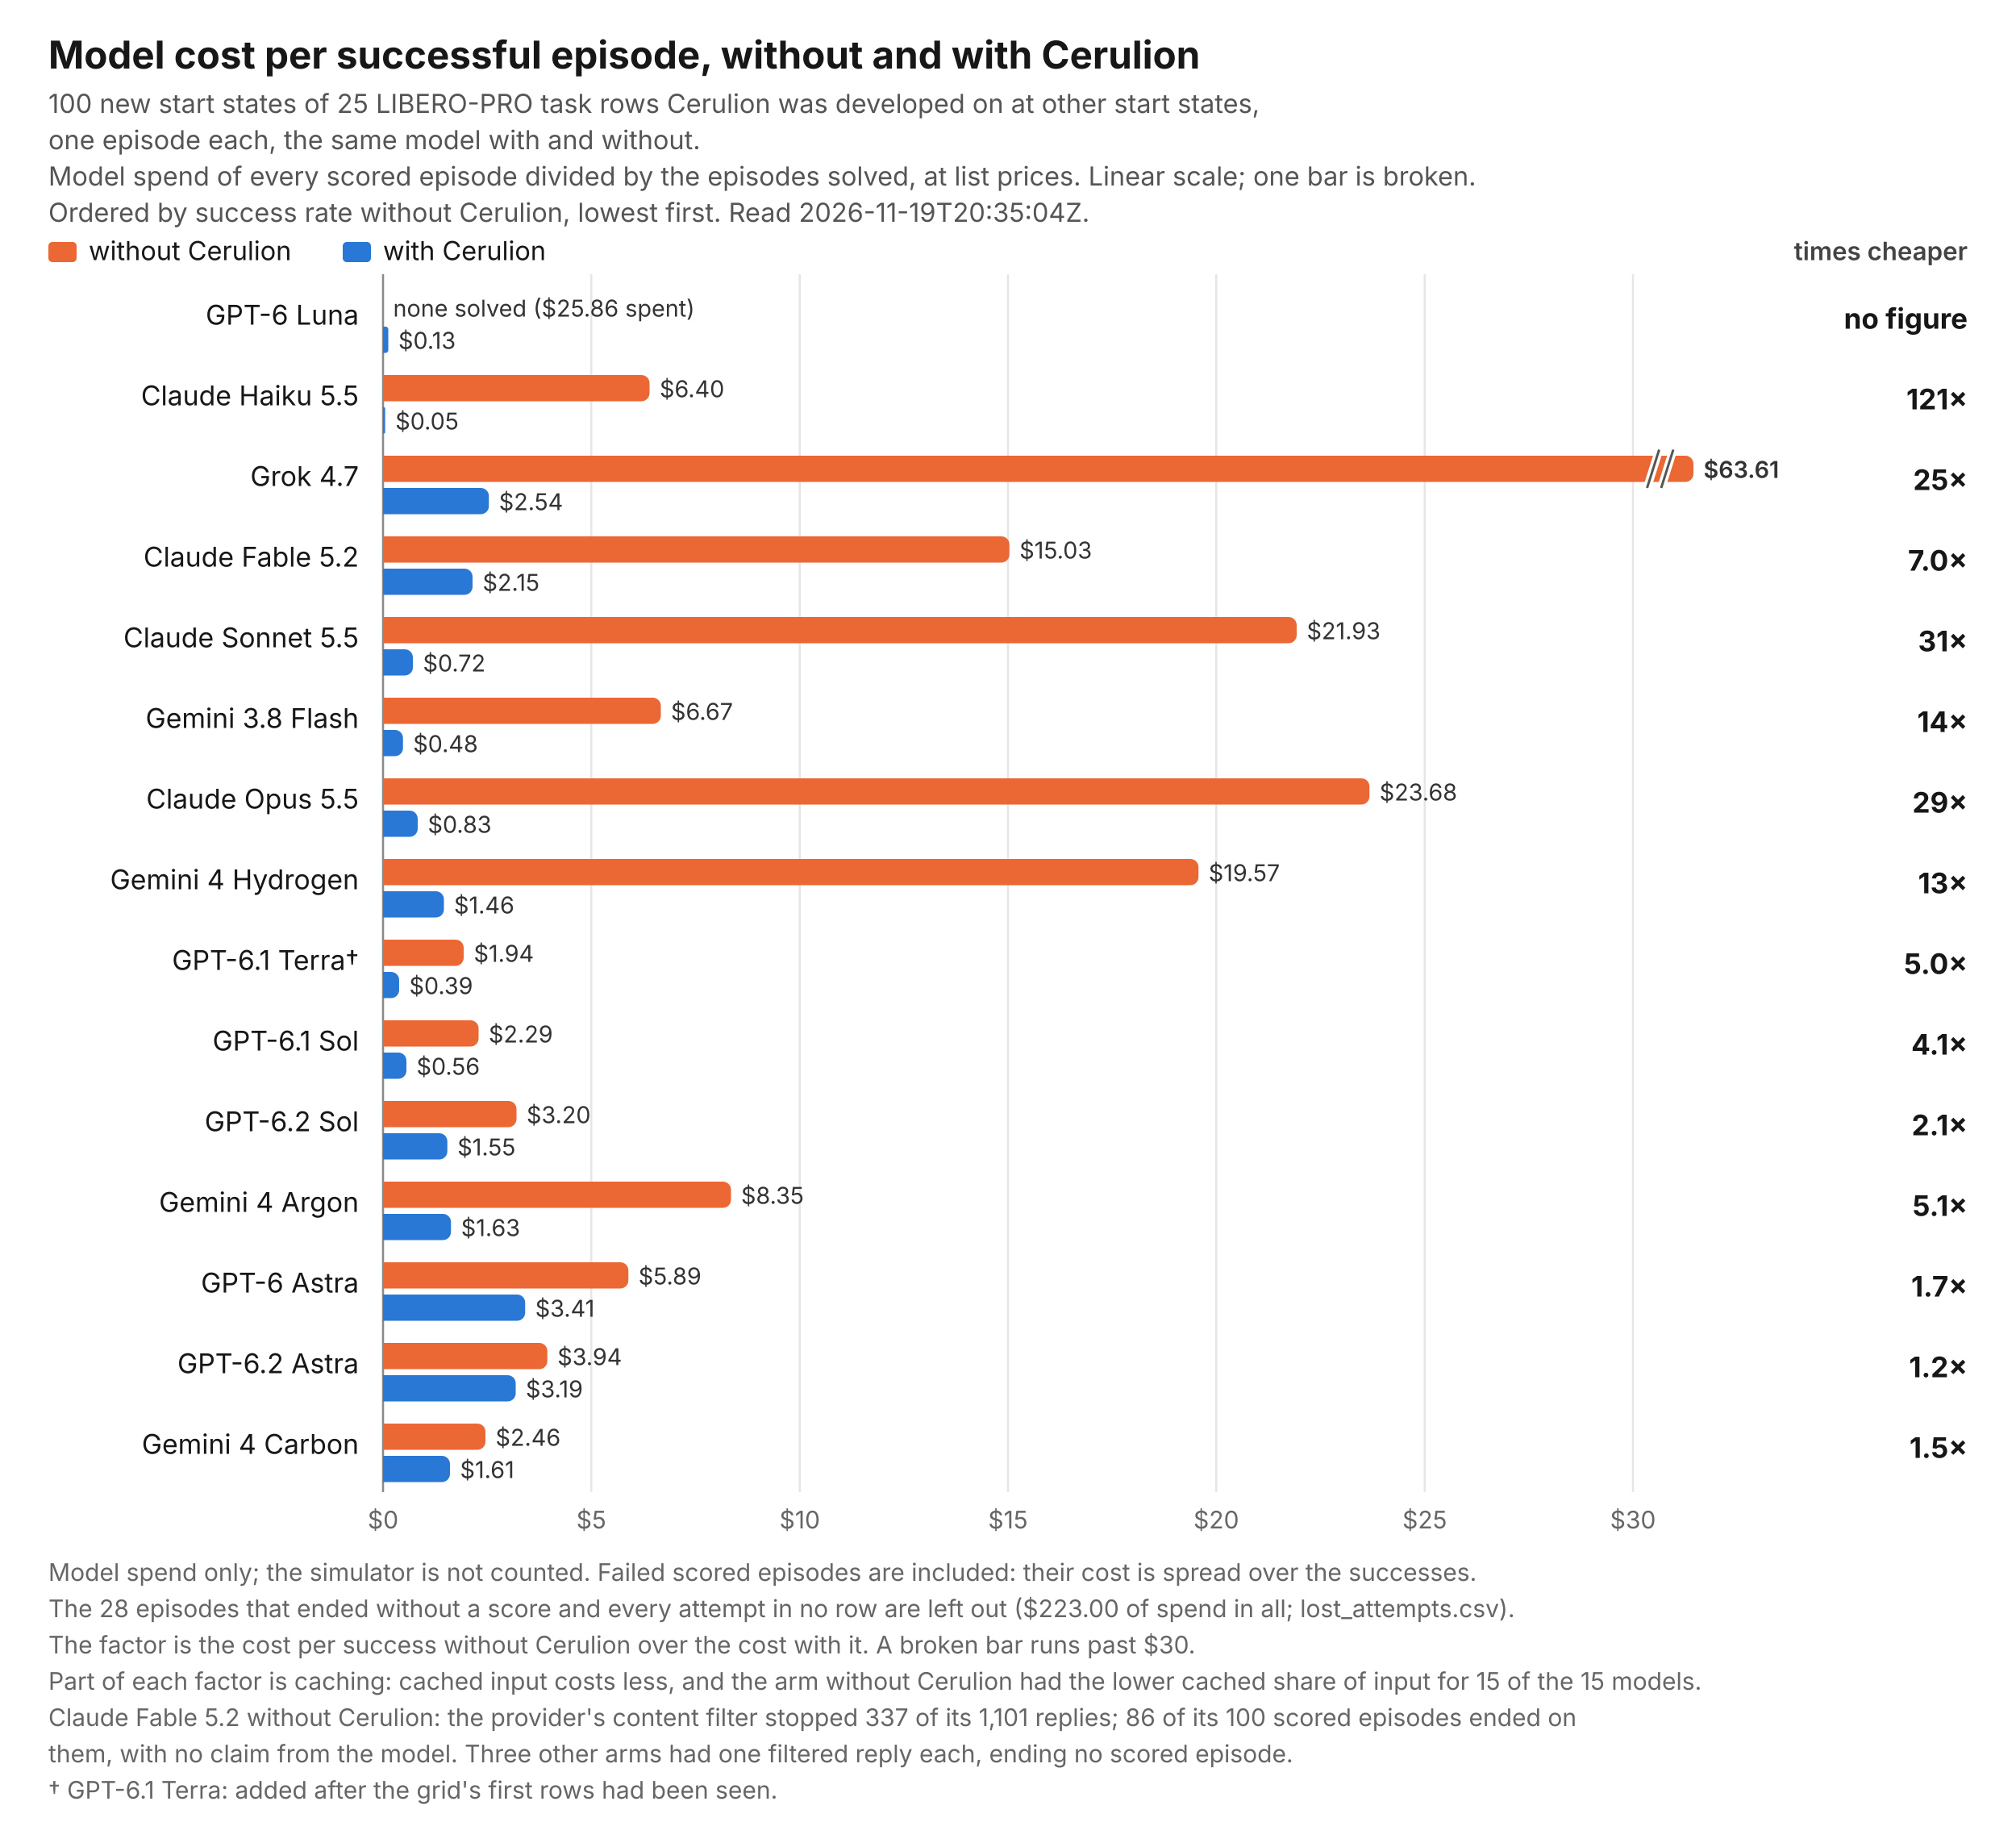
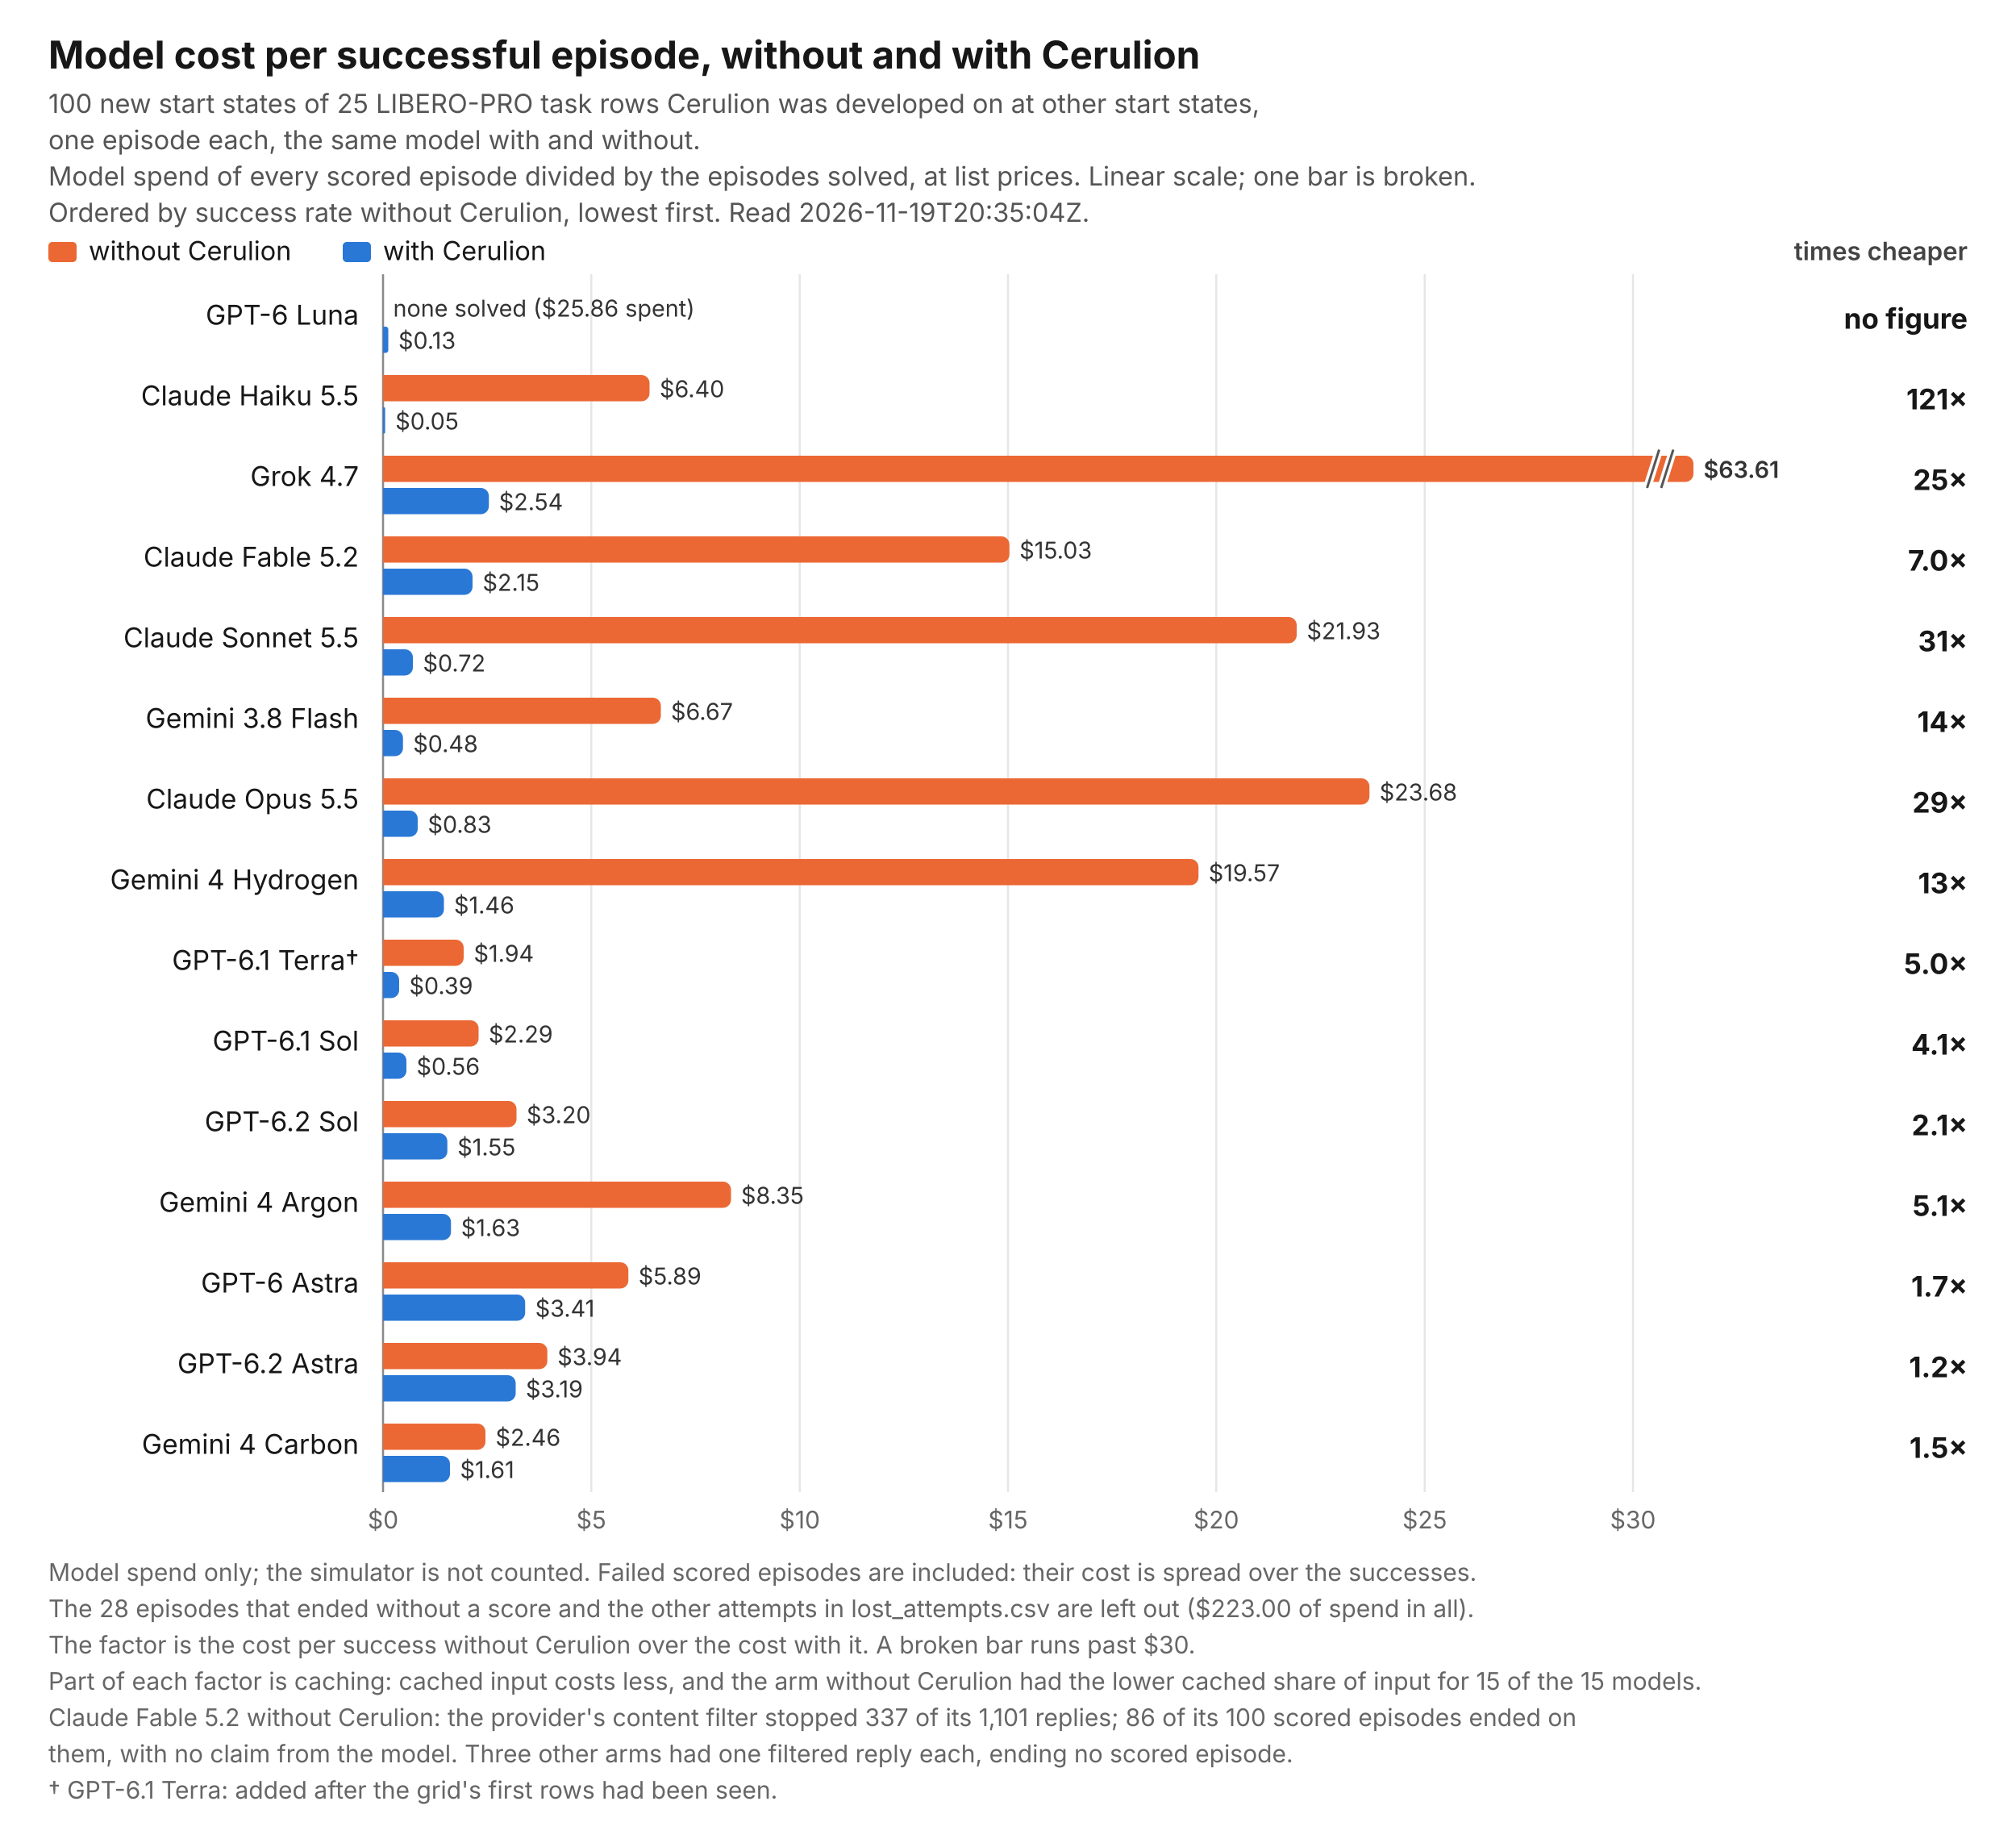
<svg xmlns="http://www.w3.org/2000/svg" viewBox="0 0 1000 914" font-family="system-ui,-apple-system,Segoe UI,sans-serif" role="img" aria-label="Model cost per successful episode, without and with Cerulion">
  <rect width="1000" height="914" fill="#fff" />
  <text x="24" y="34" font-size="19" font-weight="650" fill="#171717">Model cost per successful episode, without and with Cerulion</text>
  <text x="24" y="56" font-size="13" fill="#555">100 new start states of 25 LIBERO-PRO task rows Cerulion was developed on at other start states,</text>
  <text x="24" y="74" font-size="13" fill="#555">one episode each, the same model with and without.</text>
  <text x="24" y="92" font-size="13" fill="#555">Model spend of every scored episode divided by the episodes solved, at list prices. Linear scale; one bar is broken.</text>
  <text x="24" y="110" font-size="13" fill="#555">Ordered by success rate without Cerulion, lowest first. Read 2026-11-19T20:35:04Z.</text>
  <rect x="24" y="120" width="14" height="10" rx="2" fill="#eb6834" />
  <text x="44" y="129" font-size="13" fill="#171717">without Cerulion</text>
  <rect x="170" y="120" width="14" height="10" rx="2" fill="#2a78d6" />
  <text x="190" y="129" font-size="13" fill="#171717">with Cerulion</text>
  <text x="976" y="129" font-size="12.5" font-weight="600" fill="#444" text-anchor="end">times cheaper</text>
  <line x1="190.0" y1="136" x2="190.0" y2="740" stroke="#e6e6e6" stroke-width="1" />
  <text x="190.0" y="758" font-size="12" fill="#666" text-anchor="middle">$0</text>
  <line x1="293.3" y1="136" x2="293.3" y2="740" stroke="#e6e6e6" stroke-width="1" />
  <text x="293.3" y="758" font-size="12" fill="#666" text-anchor="middle">$5</text>
  <line x1="396.7" y1="136" x2="396.7" y2="740" stroke="#e6e6e6" stroke-width="1" />
  <text x="396.7" y="758" font-size="12" fill="#666" text-anchor="middle">$10</text>
  <line x1="500.0" y1="136" x2="500.0" y2="740" stroke="#e6e6e6" stroke-width="1" />
  <text x="500.0" y="758" font-size="12" fill="#666" text-anchor="middle">$15</text>
  <line x1="603.3" y1="136" x2="603.3" y2="740" stroke="#e6e6e6" stroke-width="1" />
  <text x="603.3" y="758" font-size="12" fill="#666" text-anchor="middle">$20</text>
  <line x1="706.7" y1="136" x2="706.7" y2="740" stroke="#e6e6e6" stroke-width="1" />
  <text x="706.7" y="758" font-size="12" fill="#666" text-anchor="middle">$25</text>
  <line x1="810.0" y1="136" x2="810.0" y2="740" stroke="#e6e6e6" stroke-width="1" />
  <text x="810.0" y="758" font-size="12" fill="#666" text-anchor="middle">$30</text>
  <line x1="190.0" y1="136" x2="190.0" y2="740" stroke="#8a8a8a" stroke-width="1" />
  <text x="178" y="161" font-size="13.5" fill="#171717" text-anchor="end">GPT-6 Luna</text>
  <text x="195.0" y="157" font-size="11.5" fill="#333">none solved ($25.86 spent)</text>
  <path d="M190.0,162 h1.3 a1.308,1.308 0 0 1 1.308,1.308 v10.4 a1.308,1.308 0 0 1 -1.308,1.308 h-1.3 z" fill="#2a78d6" />
  <text x="197.6" y="173" font-size="11.5" fill="#333">$0.13</text>
  <text x="976" y="163" font-size="14" font-weight="650" fill="#171717" text-anchor="end">no figure</text>
  <text x="178" y="201" font-size="13.5" fill="#171717" text-anchor="end">Claude Haiku 5.5</text>
  <path d="M190.0,186 h128.2 a4,4 0 0 1 4,4 v5.0 a4,4 0 0 1 -4,4 h-128.2 z" fill="#eb6834" />
  <text x="327.2" y="197" font-size="11.5" fill="#333">$6.40</text>
  <path d="M190.0,202 h0.5 a0.547,0.547 0 0 1 0.547,0.547 v11.9 a0.547,0.547 0 0 1 -0.547,0.547 h-0.5 z" fill="#2a78d6" />
  <text x="196.1" y="213" font-size="11.5" fill="#333">$0.05</text>
  <text x="976" y="203" font-size="14" font-weight="650" fill="#171717" text-anchor="end">121×</text>
  <text x="178" y="241" font-size="13.5" fill="#171717" text-anchor="end">Grok 4.7</text>
  <path d="M190.0,226 h646.0 a4,4 0 0 1 4,4 v5.0 a4,4 0 0 1 -4,4 h-646.0 z" fill="#eb6834" />
  <path d="M817.0,242 L823.0,223" stroke="#fff" stroke-width="4" />
  <path d="M817.0,242 L823.0,223" stroke="#555" stroke-width="1.2" />
  <path d="M824.0,242 L830.0,223" stroke="#fff" stroke-width="4" />
  <path d="M824.0,242 L830.0,223" stroke="#555" stroke-width="1.2" />
  <text x="845.0" y="237" font-size="11.5" font-weight="600" fill="#333">$63.61</text>
  <path d="M190.0,242 h48.5 a4,4 0 0 1 4,4 v5.0 a4,4 0 0 1 -4,4 h-48.5 z" fill="#2a78d6" />
  <text x="247.5" y="253" font-size="11.5" fill="#333">$2.54</text>
  <text x="976" y="243" font-size="14" font-weight="650" fill="#171717" text-anchor="end">25×</text>
  <text x="178" y="281" font-size="13.5" fill="#171717" text-anchor="end">Claude Fable 5.2</text>
  <path d="M190.0,266 h306.7 a4,4 0 0 1 4,4 v5.0 a4,4 0 0 1 -4,4 h-306.7 z" fill="#eb6834" />
  <text x="505.7" y="277" font-size="11.5" fill="#333">$15.03</text>
  <path d="M190.0,282 h40.4 a4,4 0 0 1 4,4 v5.0 a4,4 0 0 1 -4,4 h-40.4 z" fill="#2a78d6" />
  <text x="239.4" y="293" font-size="11.5" fill="#333">$2.15</text>
  <text x="976" y="283" font-size="14" font-weight="650" fill="#171717" text-anchor="end">7.0×</text>
  <text x="178" y="321" font-size="13.5" fill="#171717" text-anchor="end">Claude Sonnet 5.5</text>
  <path d="M190.0,306 h449.2 a4,4 0 0 1 4,4 v5.0 a4,4 0 0 1 -4,4 h-449.2 z" fill="#eb6834" />
  <text x="648.2" y="317" font-size="11.5" fill="#333">$21.93</text>
  <path d="M190.0,322 h10.8 a4,4 0 0 1 4,4 v5.0 a4,4 0 0 1 -4,4 h-10.8 z" fill="#2a78d6" />
  <text x="209.8" y="333" font-size="11.5" fill="#333">$0.72</text>
  <text x="976" y="323" font-size="14" font-weight="650" fill="#171717" text-anchor="end">31×</text>
  <text x="178" y="361" font-size="13.5" fill="#171717" text-anchor="end">Gemini 3.8 Flash</text>
  <path d="M190.0,346 h133.8 a4,4 0 0 1 4,4 v5.0 a4,4 0 0 1 -4,4 h-133.8 z" fill="#eb6834" />
  <text x="332.8" y="357" font-size="11.5" fill="#333">$6.67</text>
  <path d="M190.0,362 h5.9 a4,4 0 0 1 4,4 v5.0 a4,4 0 0 1 -4,4 h-5.9 z" fill="#2a78d6" />
  <text x="204.9" y="373" font-size="11.5" fill="#333">$0.48</text>
  <text x="976" y="363" font-size="14" font-weight="650" fill="#171717" text-anchor="end">14×</text>
  <text x="178" y="401" font-size="13.5" fill="#171717" text-anchor="end">Claude Opus 5.5</text>
  <path d="M190.0,386 h485.3 a4,4 0 0 1 4,4 v5.0 a4,4 0 0 1 -4,4 h-485.3 z" fill="#eb6834" />
  <text x="684.3" y="397" font-size="11.5" fill="#333">$23.68</text>
  <path d="M190.0,402 h13.2 a4,4 0 0 1 4,4 v5.0 a4,4 0 0 1 -4,4 h-13.2 z" fill="#2a78d6" />
  <text x="212.2" y="413" font-size="11.5" fill="#333">$0.83</text>
  <text x="976" y="403" font-size="14" font-weight="650" fill="#171717" text-anchor="end">29×</text>
  <text x="178" y="441" font-size="13.5" fill="#171717" text-anchor="end">Gemini 4 Hydrogen</text>
  <path d="M190.0,426 h400.5 a4,4 0 0 1 4,4 v5.0 a4,4 0 0 1 -4,4 h-400.5 z" fill="#eb6834" />
  <text x="599.5" y="437" font-size="11.5" fill="#333">$19.57</text>
  <path d="M190.0,442 h26.2 a4,4 0 0 1 4,4 v5.0 a4,4 0 0 1 -4,4 h-26.2 z" fill="#2a78d6" />
  <text x="225.2" y="453" font-size="11.5" fill="#333">$1.46</text>
  <text x="976" y="443" font-size="14" font-weight="650" fill="#171717" text-anchor="end">13×</text>
  <text x="178" y="481" font-size="13.5" fill="#171717" text-anchor="end">GPT-6.1 Terra†</text>
  <path d="M190.0,466 h36.0 a4,4 0 0 1 4,4 v5.0 a4,4 0 0 1 -4,4 h-36.0 z" fill="#eb6834" />
  <text x="235.0" y="477" font-size="11.5" fill="#333">$1.94</text>
  <path d="M190.0,482 h4.0 a3.994,3.994 0 0 1 3.994,3.994 v5.0 a3.994,3.994 0 0 1 -3.994,3.994 h-4.0 z" fill="#2a78d6" />
  <text x="203.0" y="493" font-size="11.5" fill="#333">$0.39</text>
  <text x="976" y="483" font-size="14" font-weight="650" fill="#171717" text-anchor="end">5.0×</text>
  <text x="178" y="521" font-size="13.5" fill="#171717" text-anchor="end">GPT-6.1 Sol</text>
  <path d="M190.0,506 h43.4 a4,4 0 0 1 4,4 v5.0 a4,4 0 0 1 -4,4 h-43.4 z" fill="#eb6834" />
  <text x="242.4" y="517" font-size="11.5" fill="#333">$2.29</text>
  <path d="M190.0,522 h7.6 a4,4 0 0 1 4,4 v5.0 a4,4 0 0 1 -4,4 h-7.6 z" fill="#2a78d6" />
  <text x="206.6" y="533" font-size="11.5" fill="#333">$0.56</text>
  <text x="976" y="523" font-size="14" font-weight="650" fill="#171717" text-anchor="end">4.1×</text>
  <text x="178" y="561" font-size="13.5" fill="#171717" text-anchor="end">GPT-6.2 Sol</text>
  <path d="M190.0,546 h62.2 a4,4 0 0 1 4,4 v5.0 a4,4 0 0 1 -4,4 h-62.2 z" fill="#eb6834" />
  <text x="261.2" y="557" font-size="11.5" fill="#333">$3.20</text>
  <path d="M190.0,562 h27.9 a4,4 0 0 1 4,4 v5.0 a4,4 0 0 1 -4,4 h-27.9 z" fill="#2a78d6" />
  <text x="226.9" y="573" font-size="11.5" fill="#333">$1.55</text>
  <text x="976" y="563" font-size="14" font-weight="650" fill="#171717" text-anchor="end">2.1×</text>
  <text x="178" y="601" font-size="13.5" fill="#171717" text-anchor="end">Gemini 4 Argon</text>
  <path d="M190.0,586 h168.6 a4,4 0 0 1 4,4 v5.0 a4,4 0 0 1 -4,4 h-168.6 z" fill="#eb6834" />
  <text x="367.6" y="597" font-size="11.5" fill="#333">$8.35</text>
  <path d="M190.0,602 h29.7 a4,4 0 0 1 4,4 v5.0 a4,4 0 0 1 -4,4 h-29.7 z" fill="#2a78d6" />
  <text x="228.7" y="613" font-size="11.5" fill="#333">$1.63</text>
  <text x="976" y="603" font-size="14" font-weight="650" fill="#171717" text-anchor="end">5.1×</text>
  <text x="178" y="641" font-size="13.5" fill="#171717" text-anchor="end">GPT-6 Astra</text>
  <path d="M190.0,626 h117.7 a4,4 0 0 1 4,4 v5.0 a4,4 0 0 1 -4,4 h-117.7 z" fill="#eb6834" />
  <text x="316.7" y="637" font-size="11.5" fill="#333">$5.89</text>
  <path d="M190.0,642 h66.5 a4,4 0 0 1 4,4 v5.0 a4,4 0 0 1 -4,4 h-66.5 z" fill="#2a78d6" />
  <text x="265.5" y="653" font-size="11.5" fill="#333">$3.41</text>
  <text x="976" y="643" font-size="14" font-weight="650" fill="#171717" text-anchor="end">1.7×</text>
  <text x="178" y="681" font-size="13.5" fill="#171717" text-anchor="end">GPT-6.2 Astra</text>
  <path d="M190.0,666 h77.5 a4,4 0 0 1 4,4 v5.0 a4,4 0 0 1 -4,4 h-77.5 z" fill="#eb6834" />
  <text x="276.5" y="677" font-size="11.5" fill="#333">$3.94</text>
  <path d="M190.0,682 h61.8 a4,4 0 0 1 4,4 v5.0 a4,4 0 0 1 -4,4 h-61.8 z" fill="#2a78d6" />
  <text x="260.8" y="693" font-size="11.5" fill="#333">$3.19</text>
  <text x="976" y="683" font-size="14" font-weight="650" fill="#171717" text-anchor="end">1.2×</text>
  <text x="178" y="721" font-size="13.5" fill="#171717" text-anchor="end">Gemini 4 Carbon</text>
  <path d="M190.0,706 h46.8 a4,4 0 0 1 4,4 v5.0 a4,4 0 0 1 -4,4 h-46.8 z" fill="#eb6834" />
  <text x="245.8" y="717" font-size="11.5" fill="#333">$2.46</text>
  <path d="M190.0,722 h29.2 a4,4 0 0 1 4,4 v5.0 a4,4 0 0 1 -4,4 h-29.2 z" fill="#2a78d6" />
  <text x="228.2" y="733" font-size="11.5" fill="#333">$1.61</text>
  <text x="976" y="723" font-size="14" font-weight="650" fill="#171717" text-anchor="end">1.5×</text>
  <text x="24" y="784" font-size="12" fill="#666">Model spend only; the simulator is not counted. Failed scored episodes are included: their cost is spread over the successes.</text>
-   <text x="24" y="802" font-size="12" fill="#666">The 28 episodes that ended without a score and every attempt in no row are left out ($223.00 of spend in all; lost_attempts.csv).</text>
+   <text x="24" y="802" font-size="12" fill="#666">The 28 episodes that ended without a score and the other attempts in lost_attempts.csv are left out ($223.00 of spend in all).</text>
  <text x="24" y="820" font-size="12" fill="#666">The factor is the cost per success without Cerulion over the cost with it. A broken bar runs past $30.</text>
  <text x="24" y="838" font-size="12" fill="#666">Part of each factor is caching: cached input costs less, and the arm without Cerulion had the lower cached share of input for 15 of the 15 models.</text>
  <text x="24" y="856" font-size="12" fill="#666">Claude Fable 5.2 without Cerulion: the provider's content filter stopped 337 of its 1,101 replies; 86 of its 100 scored episodes ended on</text>
  <text x="24" y="874" font-size="12" fill="#666">them, with no claim from the model. Three other arms had one filtered reply each, ending no scored episode.</text>
  <text x="24" y="892" font-size="12" fill="#666">† GPT-6.1 Terra: added after the grid's first rows had been seen.</text>
</svg>
